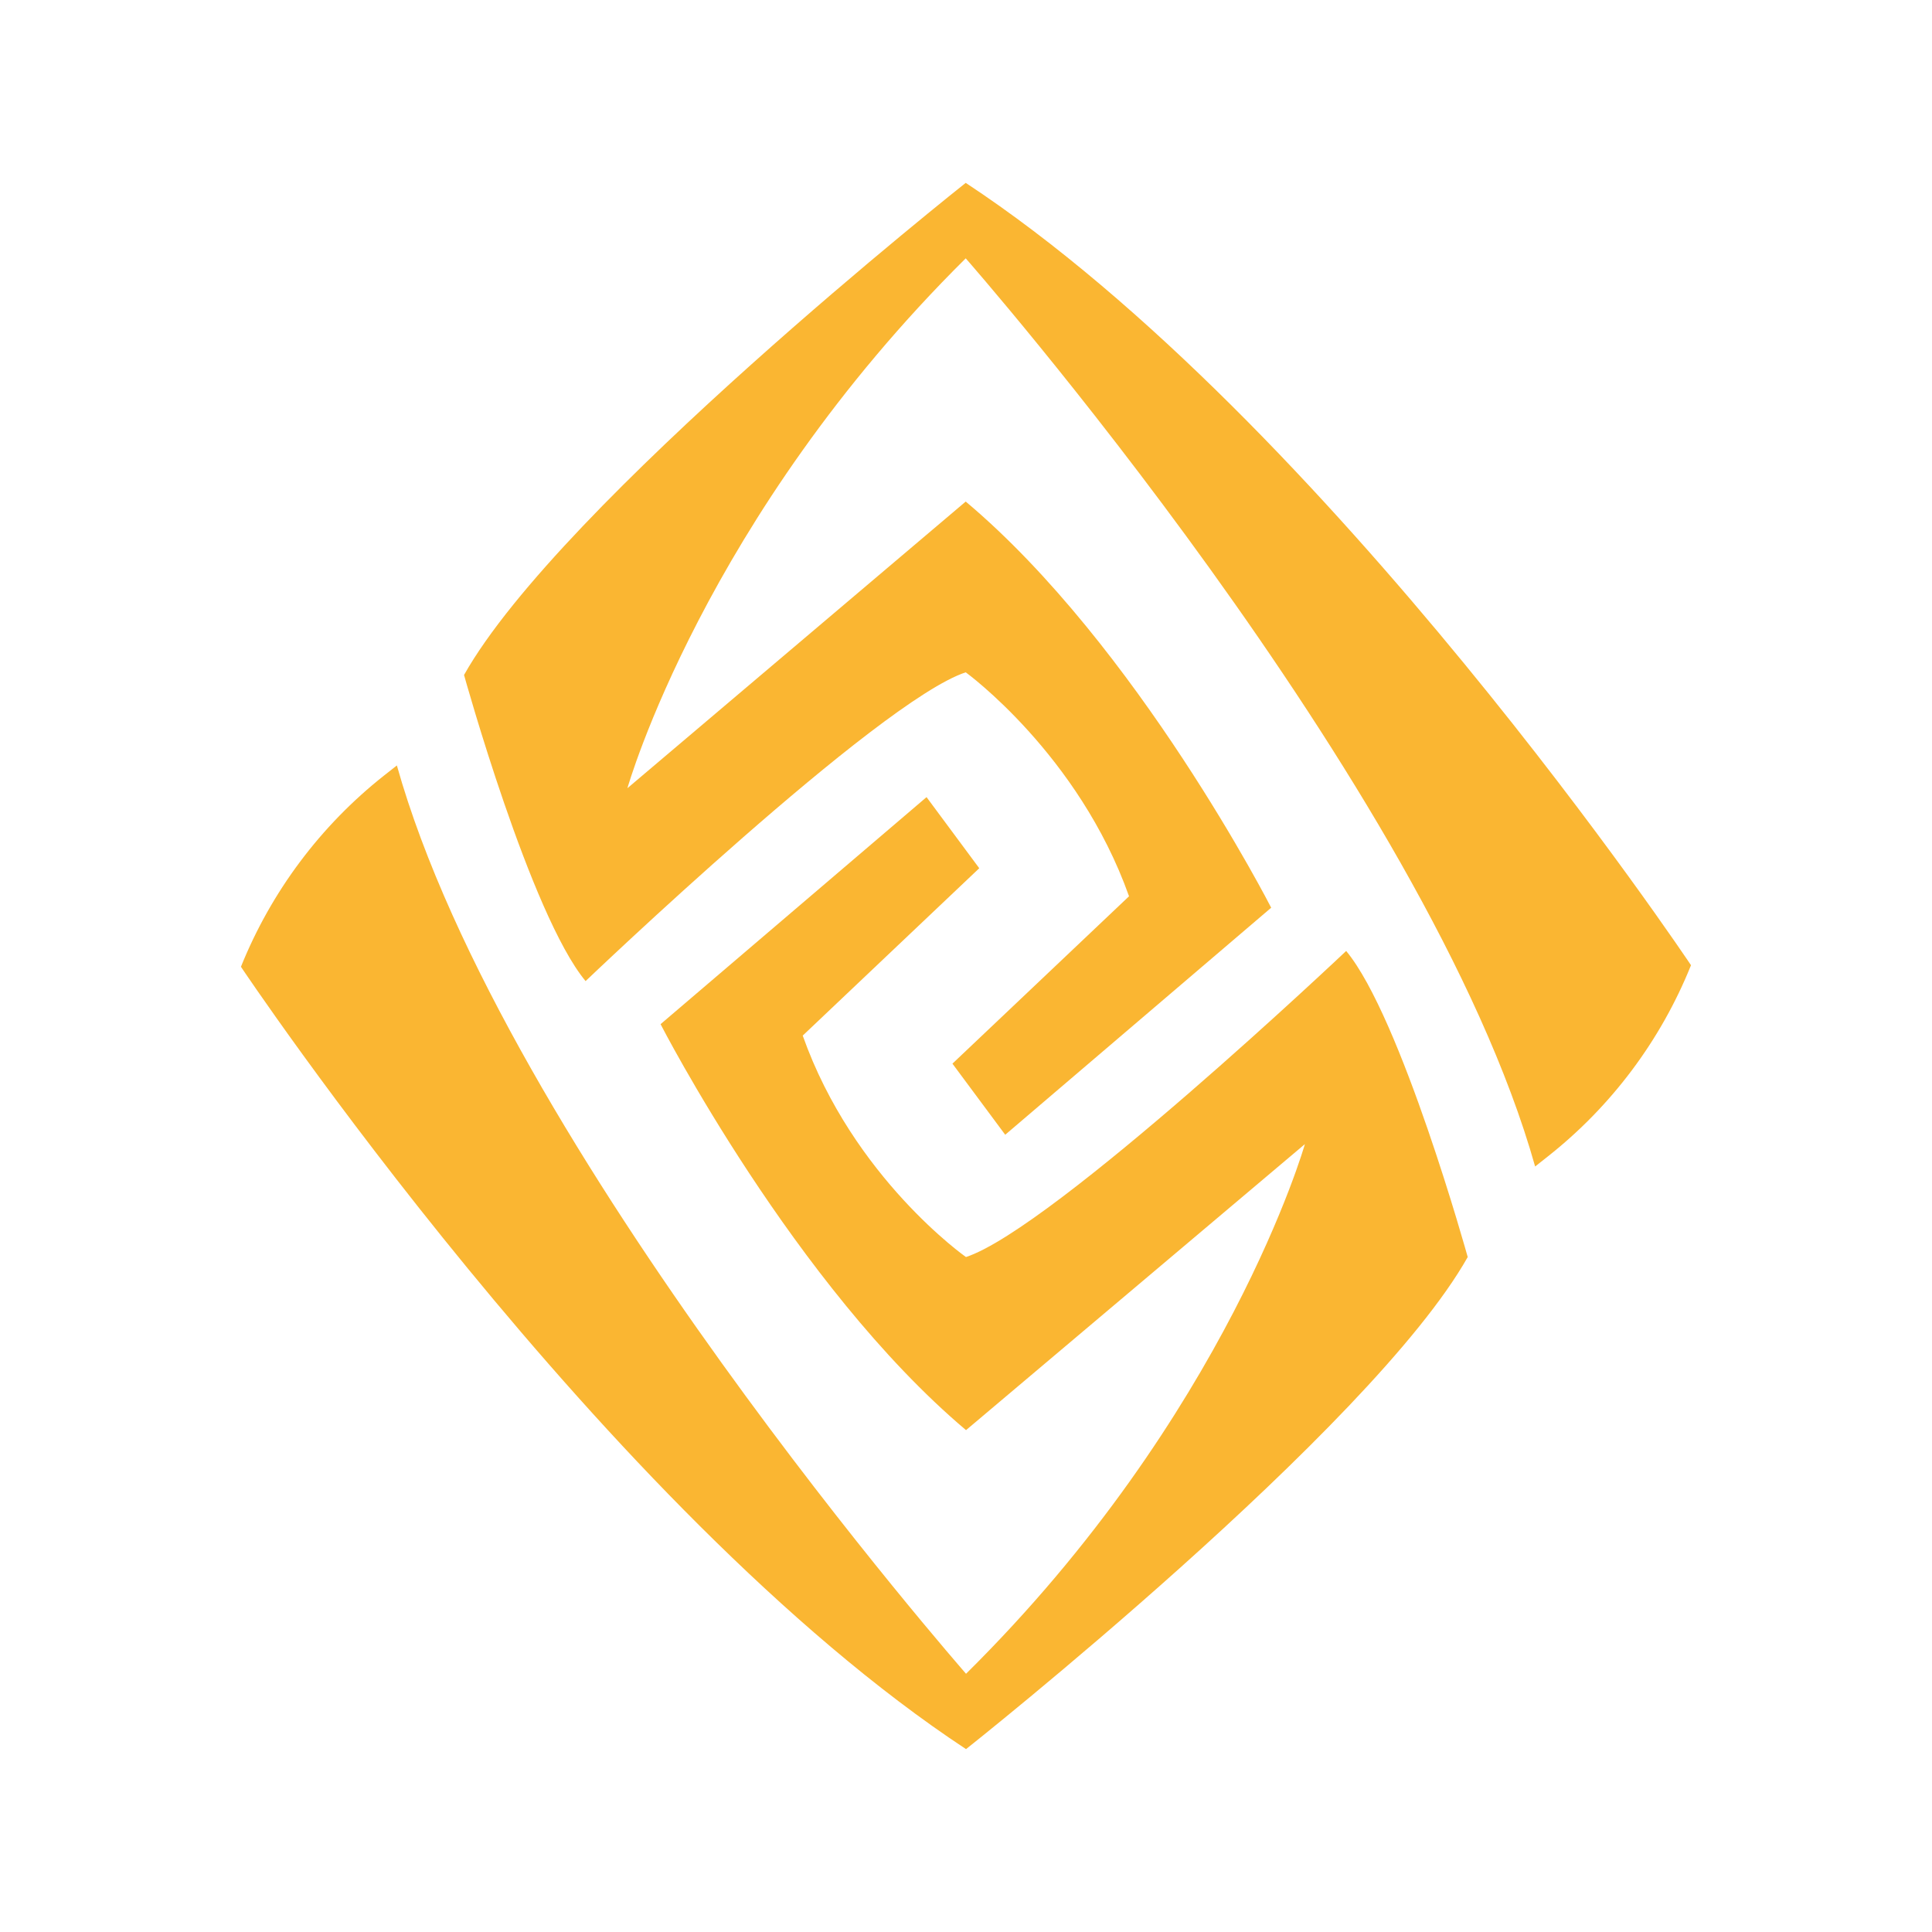
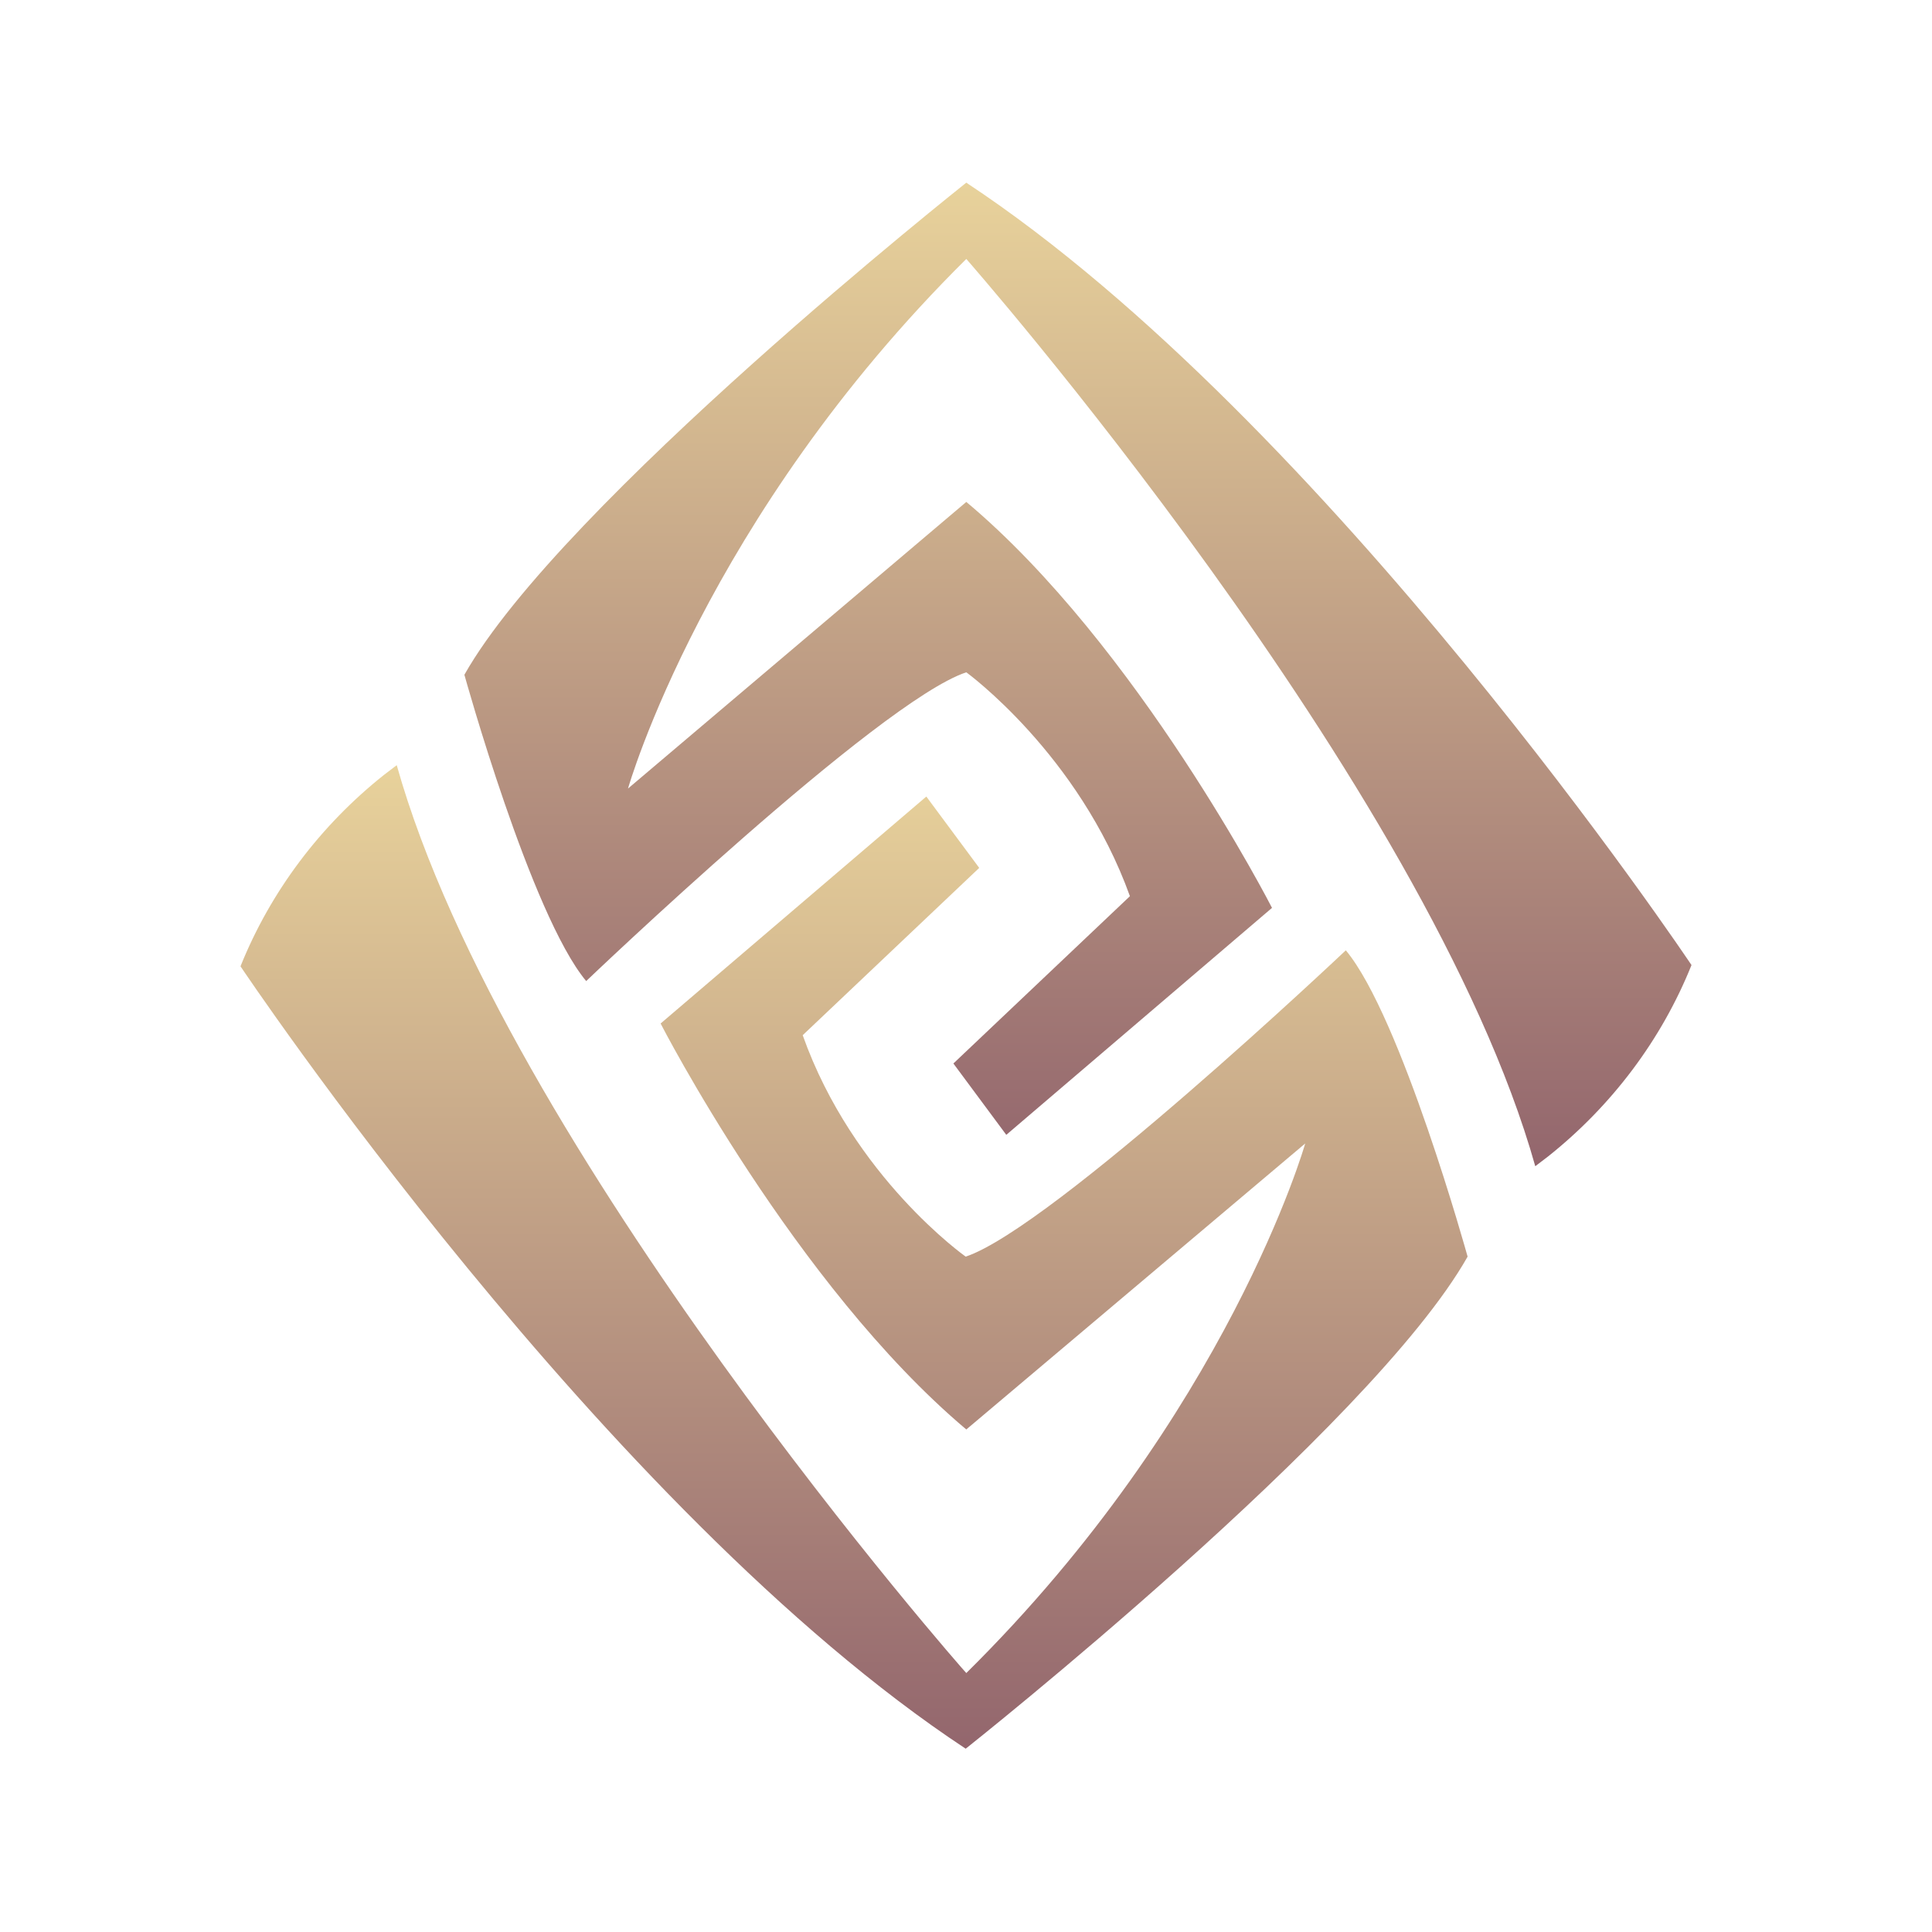
- <svg xmlns="http://www.w3.org/2000/svg" viewBox="0 0 314.09 314.09">
-   <defs>
-     <style>.cls-1{fill:#fab632;}.cls-2{fill:none;}</style>
-   </defs>
-   <g id="Livello_2" data-name="Livello 2">
-     <g id="Livello_10" data-name="Livello 10">
-       <path class="cls-1" d="M249.57,189.64l2.06-1.63a75.5,75.5,0,0,0,23.28-31.09h0S215.85,68.49,157,29.73c0,0-65.9,52.18-81.56,80,0,0,10.81,39,19.76,49.77,0,0,47.63-45.54,61.8-50.2,0,0,18.34,13.3,26.55,36.41l-28.71,27.21,8.58,11.56,43.24-36.91S184.91,105,157,81.54L102,128.14S114.46,84.15,157,42C157,42,232.05,127.39,249.57,189.64Z" />
-       <path class="cls-1" d="M64.52,124.44l-2.07,1.63a75.64,75.64,0,0,0-23.28,31.1h0s59.07,88.42,117.88,127.19c0,0,65.9-52.19,81.56-80,0,0-10.82-39-19.76-49.76,0,0-47.65,45.1-61.81,49.76,0,0-18.34-12.86-26.54-36l28.7-27.21-8.57-11.56-43.24,36.91s21.79,42.49,49.66,66L212.14,186s-12.51,44-55.09,86.11C157.05,272.06,82,186.7,64.52,124.44Z" />
-       <rect class="cls-2" width="314.09" height="314.09" />
-     </g>
+ <svg xmlns="http://www.w3.org/2000/svg" version="1.1" id="Geo" x="0px" y="0px" viewBox="0 0 314.1 314.1" style="enable-background:new 0 0 314.1 314.1;" xml:space="preserve">
+   <style type="text/css">.st0{fill:url(#SVGID_1_)}.st1{fill:url(#SVGID_00000121259478673411486340000012410747939213174198_)}.st2{fill:none}</style>
+   <g id="Livello">
+     <linearGradient id="SVGID_1_" gradientUnits="userSpaceOnUse" x1="175.175" y1="29.73" x2="175.175" y2="189.64">
+       <stop offset="0" style="stop-color:#E8D29B" />
+       <stop offset="1" style="stop-color:#93666D" />
+     </linearGradient>
+     <path class="st0" d="M249.6,189.6l2.1-1.6c10.3-8.2,18.4-18.9,23.3-31.1l0,0c0,0-59.1-88.4-117.9-127.2c0,0-65.9,52.2-81.6,80c0,0,10.8,39,19.8,49.8c0,0,47.6-45.5,61.8-50.2c0,0,18.3,13.3,26.6,36.4l-28.7,27.2l8.6,11.6l43.2-36.9c0,0-21.8-42.6-49.7-66l-55,46.6c0,0,12.5-44,55-86.1C157,42,232.1,127.4,249.6,189.6z" />
+     <linearGradient id="SVGID_00000161621382039201987620000005443475646665107871_" gradientUnits="userSpaceOnUse" x1="138.89" y1="124.44" x2="138.89" y2="284.36">
+       <stop offset="0" style="stop-color:#E8D29B" />
+       <stop offset="1" style="stop-color:#93666D" />
+     </linearGradient>
+     <path style="fill:url(#SVGID_00000161621382039201987620000005443475646665107871_);" d="M64.5,124.4l-2.1,1.6c-10.3,8.2-18.4,18.9-23.3,31.1l0,0c0,0,59.1,88.4,117.9,127.2c0,0,65.9-52.2,81.6-80c0,0-10.8-39-19.8-49.8c0,0-47.7,45.1-61.8,49.8c0,0-18.3-12.9-26.5-36l28.7-27.2l-8.6-11.6l-43.2,36.9c0,0,21.8,42.5,49.7,66l55.1-46.5c0,0-12.5,44-55.1,86.1C157.1,272.1,82,186.7,64.5,124.4z" />
+     <rect class="st2" width="314.1" height="314.1" />
  </g>
</svg>
